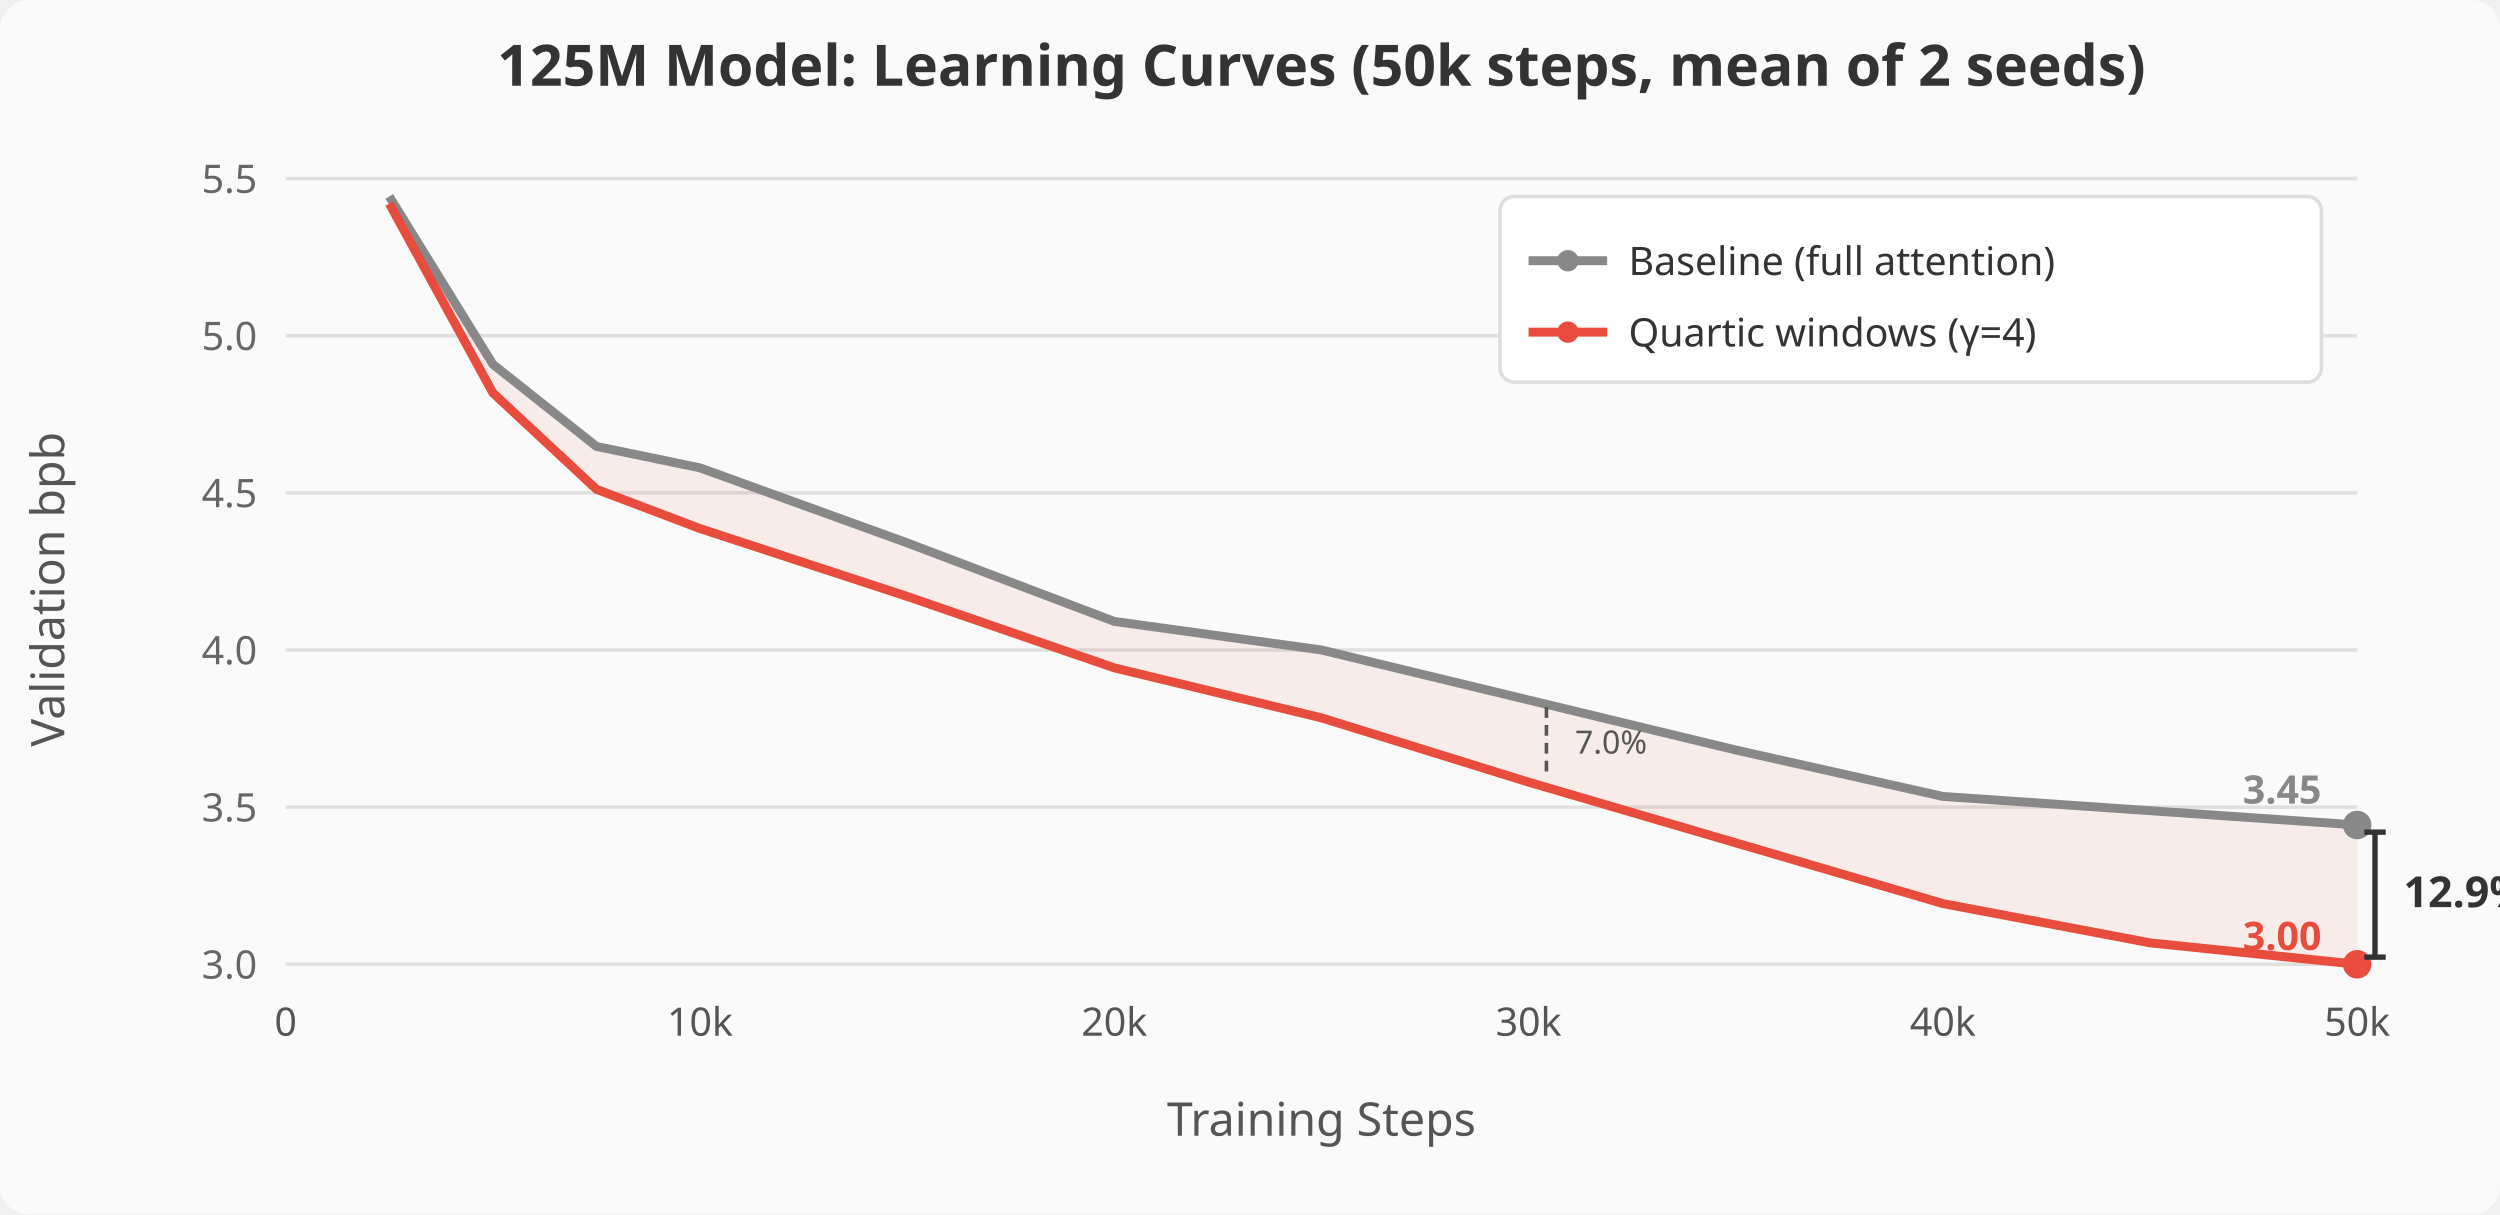
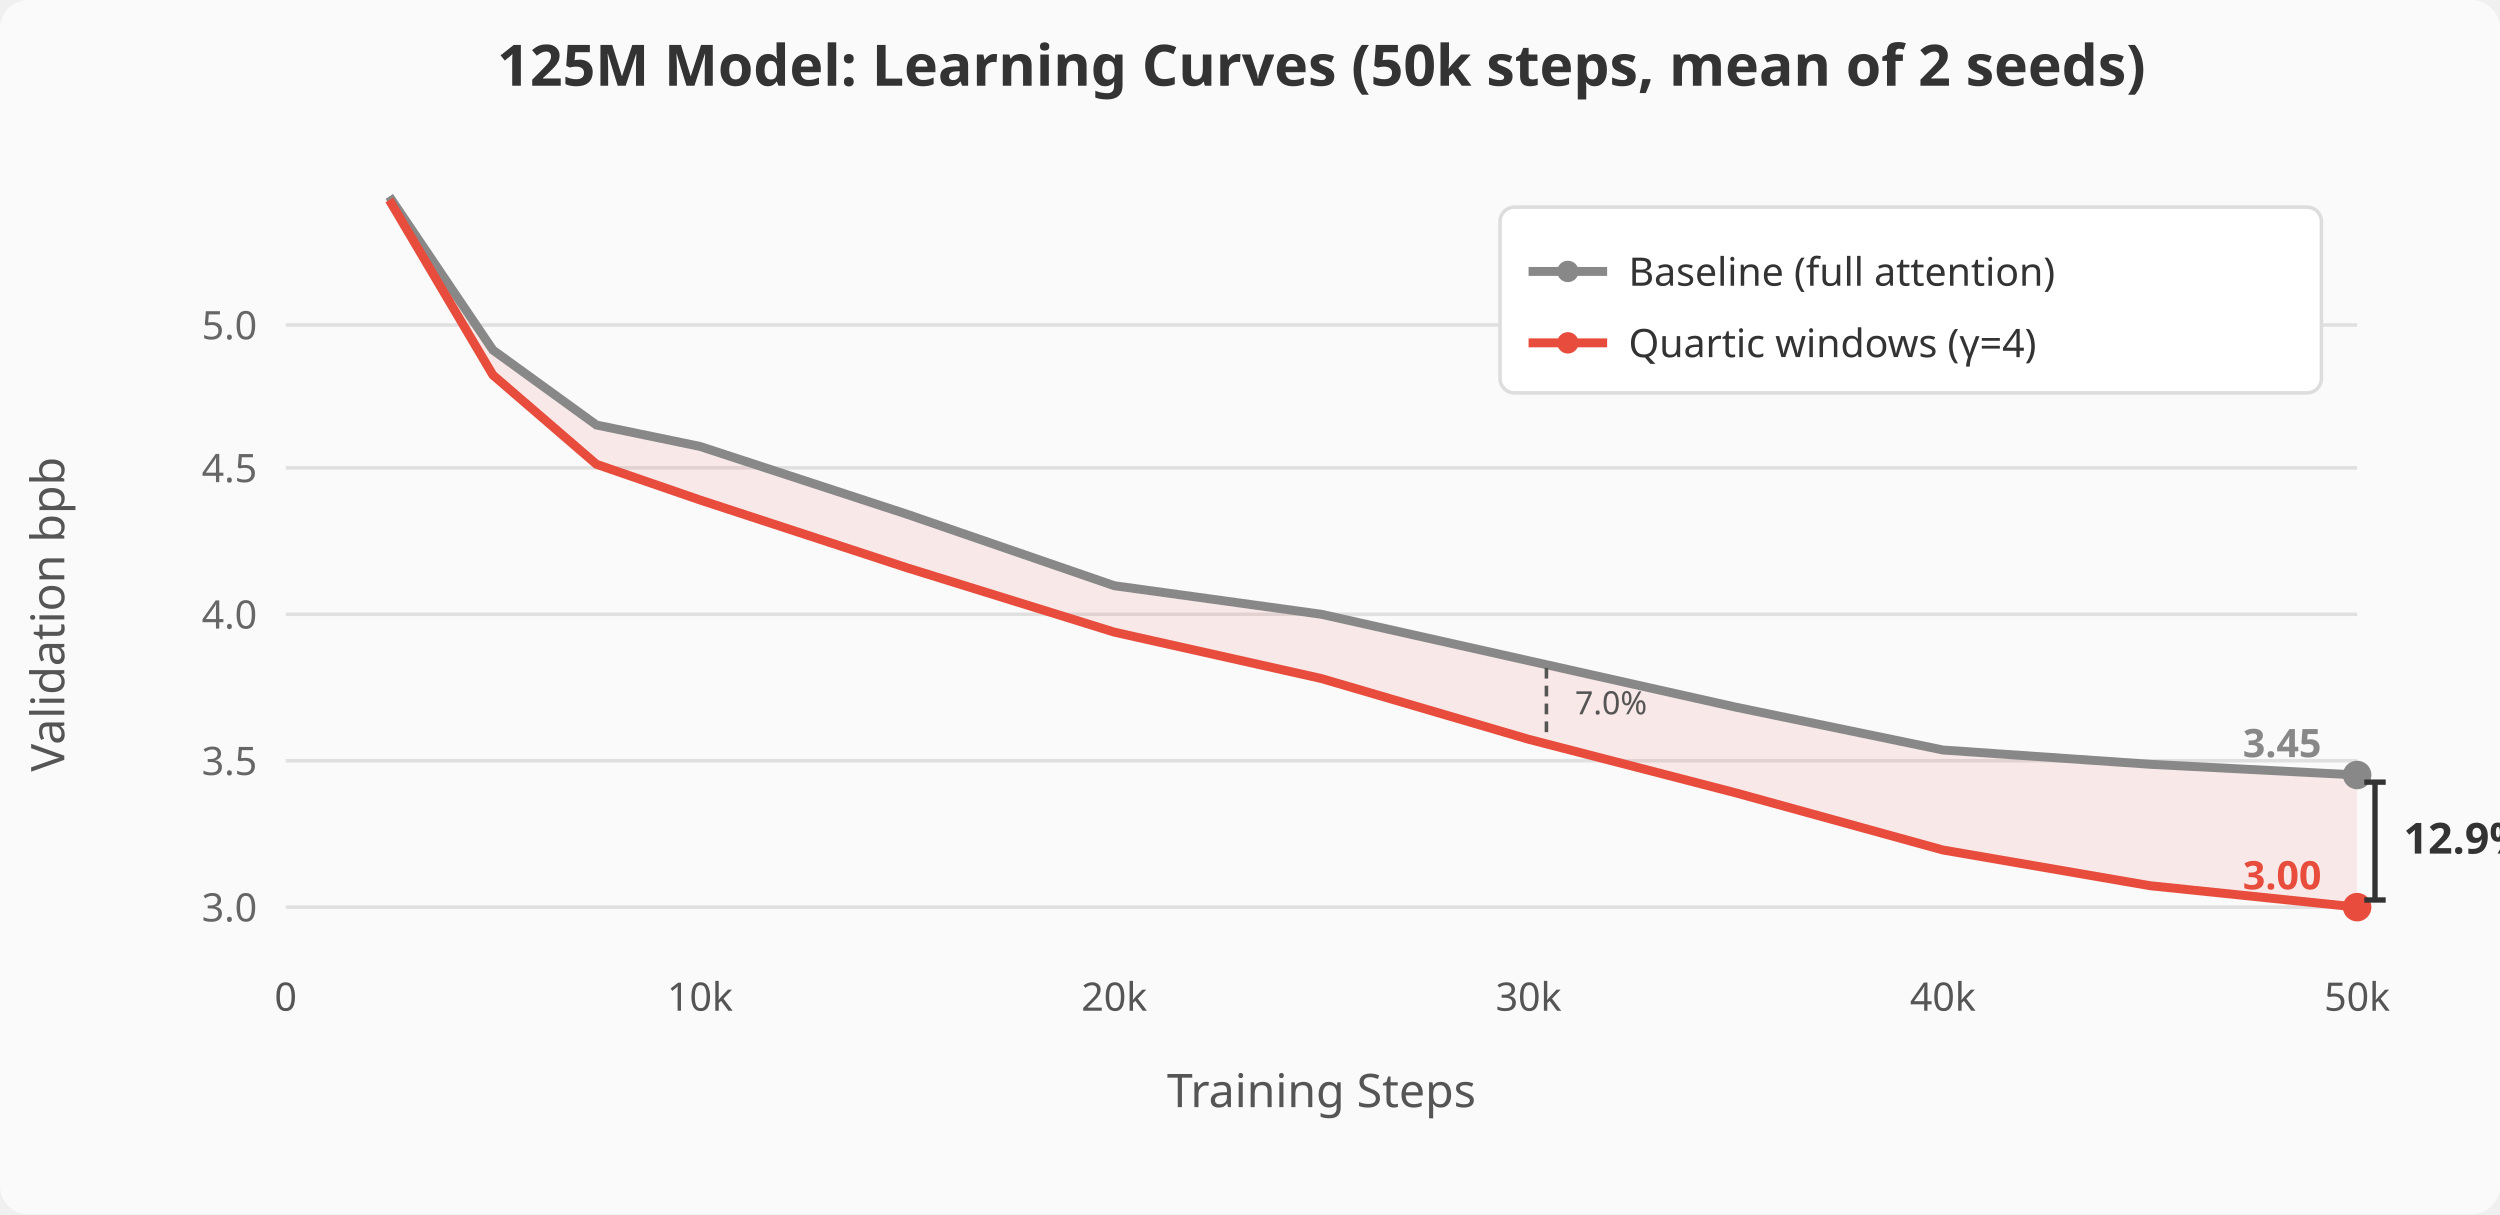
<svg xmlns="http://www.w3.org/2000/svg" viewBox="0 0 700 340" font-family="system-ui,sans-serif">
  <rect width="700" height="340" fill="#fafafa" rx="8" />
  <text x="370" y="24" text-anchor="middle" font-size="16" font-weight="bold" fill="#333">125M Model: Learning Curves (50k steps, mean of 2 seeds)</text>
-   <line x1="80" y1="270" x2="660" y2="270" stroke="#e0e0e0" />
-   <text x="72" y="274" text-anchor="end" font-size="11" fill="#666">3.0</text>
-   <line x1="80" y1="226" x2="660" y2="226" stroke="#e0e0e0" />
-   <text x="72" y="230" text-anchor="end" font-size="11" fill="#666">3.5</text>
-   <line x1="80" y1="182" x2="660" y2="182" stroke="#e0e0e0" />
-   <text x="72" y="186" text-anchor="end" font-size="11" fill="#666">4.0</text>
-   <line x1="80" y1="138" x2="660" y2="138" stroke="#e0e0e0" />
-   <text x="72" y="142" text-anchor="end" font-size="11" fill="#666">4.5</text>
-   <line x1="80" y1="94" x2="660" y2="94" stroke="#e0e0e0" />
-   <text x="72" y="98" text-anchor="end" font-size="11" fill="#666">5.0</text>
-   <line x1="80" y1="50" x2="660" y2="50" stroke="#e0e0e0" />
-   <text x="72" y="54" text-anchor="end" font-size="11" fill="#666">5.5</text>
-   <text x="80" y="290" text-anchor="middle" font-size="11" fill="#555">0</text>
-   <text x="196" y="290" text-anchor="middle" font-size="11" fill="#555">10k</text>
-   <text x="312" y="290" text-anchor="middle" font-size="11" fill="#555">20k</text>
-   <text x="428" y="290" text-anchor="middle" font-size="11" fill="#555">30k</text>
-   <text x="544" y="290" text-anchor="middle" font-size="11" fill="#555">40k</text>
-   <text x="660" y="290" text-anchor="middle" font-size="11" fill="#555">50k</text>
-   <text x="370" y="318" text-anchor="middle" font-size="13" fill="#555">Training Steps</text>
-   <text x="18" y="165" text-anchor="middle" font-size="13" fill="#555" transform="rotate(-90,18,165)">Validation bpb</text>
-   <path d="M 109,55 L 138,102 L 167,125 L 196,131 L 254,152 L 312,174 L 370,182 L 428,196 L 486,210 L 544,223 L 602,227 L 660,231 L 660,270 L 602,264 L 544,253 L 486,236 L 428,219 L 370,201 L 312,187 L 254,167 L 196,148 L 167,137 L 138,110 L 109,57 Z" fill="#e74c3c" fill-opacity="0.08" />
-   <path d="M 109,55 L 138,102 L 167,125 L 196,131 L 254,152 L 312,174 L 370,182 L 428,196 L 486,210 L 544,223 L 602,227 L 660,231" fill="none" stroke="#888" stroke-width="2.5" />
-   <path d="M 109,57 L 138,110 L 167,137 L 196,148 L 254,167 L 312,187 L 370,201 L 428,219 L 486,236 L 544,253 L 602,264 L 660,270" fill="none" stroke="#e74c3c" stroke-width="2.5" />
-   <circle cx="660" cy="231" r="4" fill="#888" />
-   <text x="650" y="225" text-anchor="end" font-size="11" fill="#888" font-weight="bold">3.45</text>
-   <circle cx="660" cy="270" r="4" fill="#e74c3c" />
-   <text x="650" y="266" text-anchor="end" font-size="11" fill="#e74c3c" font-weight="bold">3.00</text>
-   <line x1="665" y1="233" x2="665" y2="268" stroke="#333" stroke-width="1.5" />
-   <line x1="662" y1="233" x2="668" y2="233" stroke="#333" stroke-width="1.5" />
-   <line x1="662" y1="268" x2="668" y2="268" stroke="#333" stroke-width="1.5" />
-   <text x="673" y="254" font-size="12" fill="#333" font-weight="bold">12.9%</text>
-   <line x1="433" y1="198" x2="433" y2="217" stroke="#555" stroke-width="1" stroke-dasharray="3,2" />
-   <text x="441" y="211" font-size="9" fill="#555">7.0%</text>
-   <rect x="420" y="55" width="230" height="52" fill="white" stroke="#ddd" rx="4" />
-   <line x1="428" y1="73" x2="450" y2="73" stroke="#888" stroke-width="2.5" />
-   <circle cx="439" cy="73" r="3" fill="#888" />
-   <text x="456" y="77" font-size="11" fill="#333">Baseline (full attention)</text>
-   <line x1="428" y1="93" x2="450" y2="93" stroke="#e74c3c" stroke-width="2.5" />
-   <circle cx="439" cy="93" r="3" fill="#e74c3c" />
-   <text x="456" y="97" font-size="11" fill="#333">Quartic windows (γ=4)</text>
+   <line x1="80" y1="254" x2="660" y2="254" stroke="#e0e0e0" />
+   <text x="72" y="258" text-anchor="end" font-size="11" fill="#666">3.0</text>
+   <line x1="80" y1="213" x2="660" y2="213" stroke="#e0e0e0" />
+   <text x="72" y="217" text-anchor="end" font-size="11" fill="#666">3.5</text>
+   <line x1="80" y1="172" x2="660" y2="172" stroke="#e0e0e0" />
+   <text x="72" y="176" text-anchor="end" font-size="11" fill="#666">4.0</text>
+   <line x1="80" y1="131" x2="660" y2="131" stroke="#e0e0e0" />
+   <text x="72" y="135" text-anchor="end" font-size="11" fill="#666">4.5</text>
+   <line x1="80" y1="91" x2="660" y2="91" stroke="#e0e0e0" />
+   <text x="72" y="95" text-anchor="end" font-size="11" fill="#666">5.0</text>
+   <text x="80" y="283" text-anchor="middle" font-size="11" fill="#555">0</text>
+   <text x="196" y="283" text-anchor="middle" font-size="11" fill="#555">10k</text>
+   <text x="312" y="283" text-anchor="middle" font-size="11" fill="#555">20k</text>
+   <text x="428" y="283" text-anchor="middle" font-size="11" fill="#555">30k</text>
+   <text x="544" y="283" text-anchor="middle" font-size="11" fill="#555">40k</text>
+   <text x="660" y="283" text-anchor="middle" font-size="11" fill="#555">50k</text>
+   <text x="370" y="310" text-anchor="middle" font-size="13" fill="#555">Training Steps</text>
+   <text x="18" y="172" text-anchor="middle" font-size="13" fill="#555" transform="rotate(-90,18,172)">Validation bpb</text>
+   <path d="M 109,55 L 138,98 L 167,119 L 196,125 L 254,144 L 312,164 L 370,172 L 428,185 L 486,198 L 544,210 L 602,214 L 660,217 L 660,254 L 602,248 L 544,238 L 486,222 L 428,207 L 370,190 L 312,177 L 254,159 L 196,140 L 167,130 L 138,105 L 109,56 Z" fill="#e74c3c" fill-opacity="0.1" />
+   <path d="M 109,55 L 138,98 L 167,119 L 196,125 L 254,144 L 312,164 L 370,172 L 428,185 L 486,198 L 544,210 L 602,214 L 660,217" fill="none" stroke="#888" stroke-width="2.5" />
+   <path d="M 109,56 L 138,105 L 167,130 L 196,140 L 254,159 L 312,177 L 370,190 L 428,207 L 486,222 L 544,238 L 602,248 L 660,254" fill="none" stroke="#e74c3c" stroke-width="2.5" />
+   <circle cx="660" cy="217" r="4" fill="#888" />
+   <text x="650" y="212" text-anchor="end" font-size="11" fill="#888" font-weight="bold">3.45</text>
+   <circle cx="660" cy="254" r="4" fill="#e74c3c" />
+   <text x="650" y="249" text-anchor="end" font-size="11" fill="#e74c3c" font-weight="bold">3.00</text>
+   <line x1="665" y1="219" x2="665" y2="252" stroke="#333" stroke-width="1.5" />
+   <line x1="662" y1="219" x2="668" y2="219" stroke="#333" stroke-width="1.5" />
+   <line x1="662" y1="252" x2="668" y2="252" stroke="#333" stroke-width="1.5" />
+   <text x="673" y="239" font-size="12" fill="#333" font-weight="bold">12.9%</text>
+   <line x1="433" y1="187" x2="433" y2="205" stroke="#555" stroke-width="1" stroke-dasharray="3,2" />
+   <text x="441" y="200" font-size="9" fill="#555">7.0%</text>
+   <rect x="420" y="58" width="230" height="52" fill="white" stroke="#ddd" rx="4" />
+   <line x1="428" y1="76" x2="450" y2="76" stroke="#888" stroke-width="2.5" />
+   <circle cx="439" cy="76" r="3" fill="#888" />
+   <text x="456" y="80" font-size="11" fill="#333">Baseline (full attention)</text>
+   <line x1="428" y1="96" x2="450" y2="96" stroke="#e74c3c" stroke-width="2.5" />
+   <circle cx="439" cy="96" r="3" fill="#e74c3c" />
+   <text x="456" y="100" font-size="11" fill="#333">Quartic windows (γ=4)</text>
</svg>
